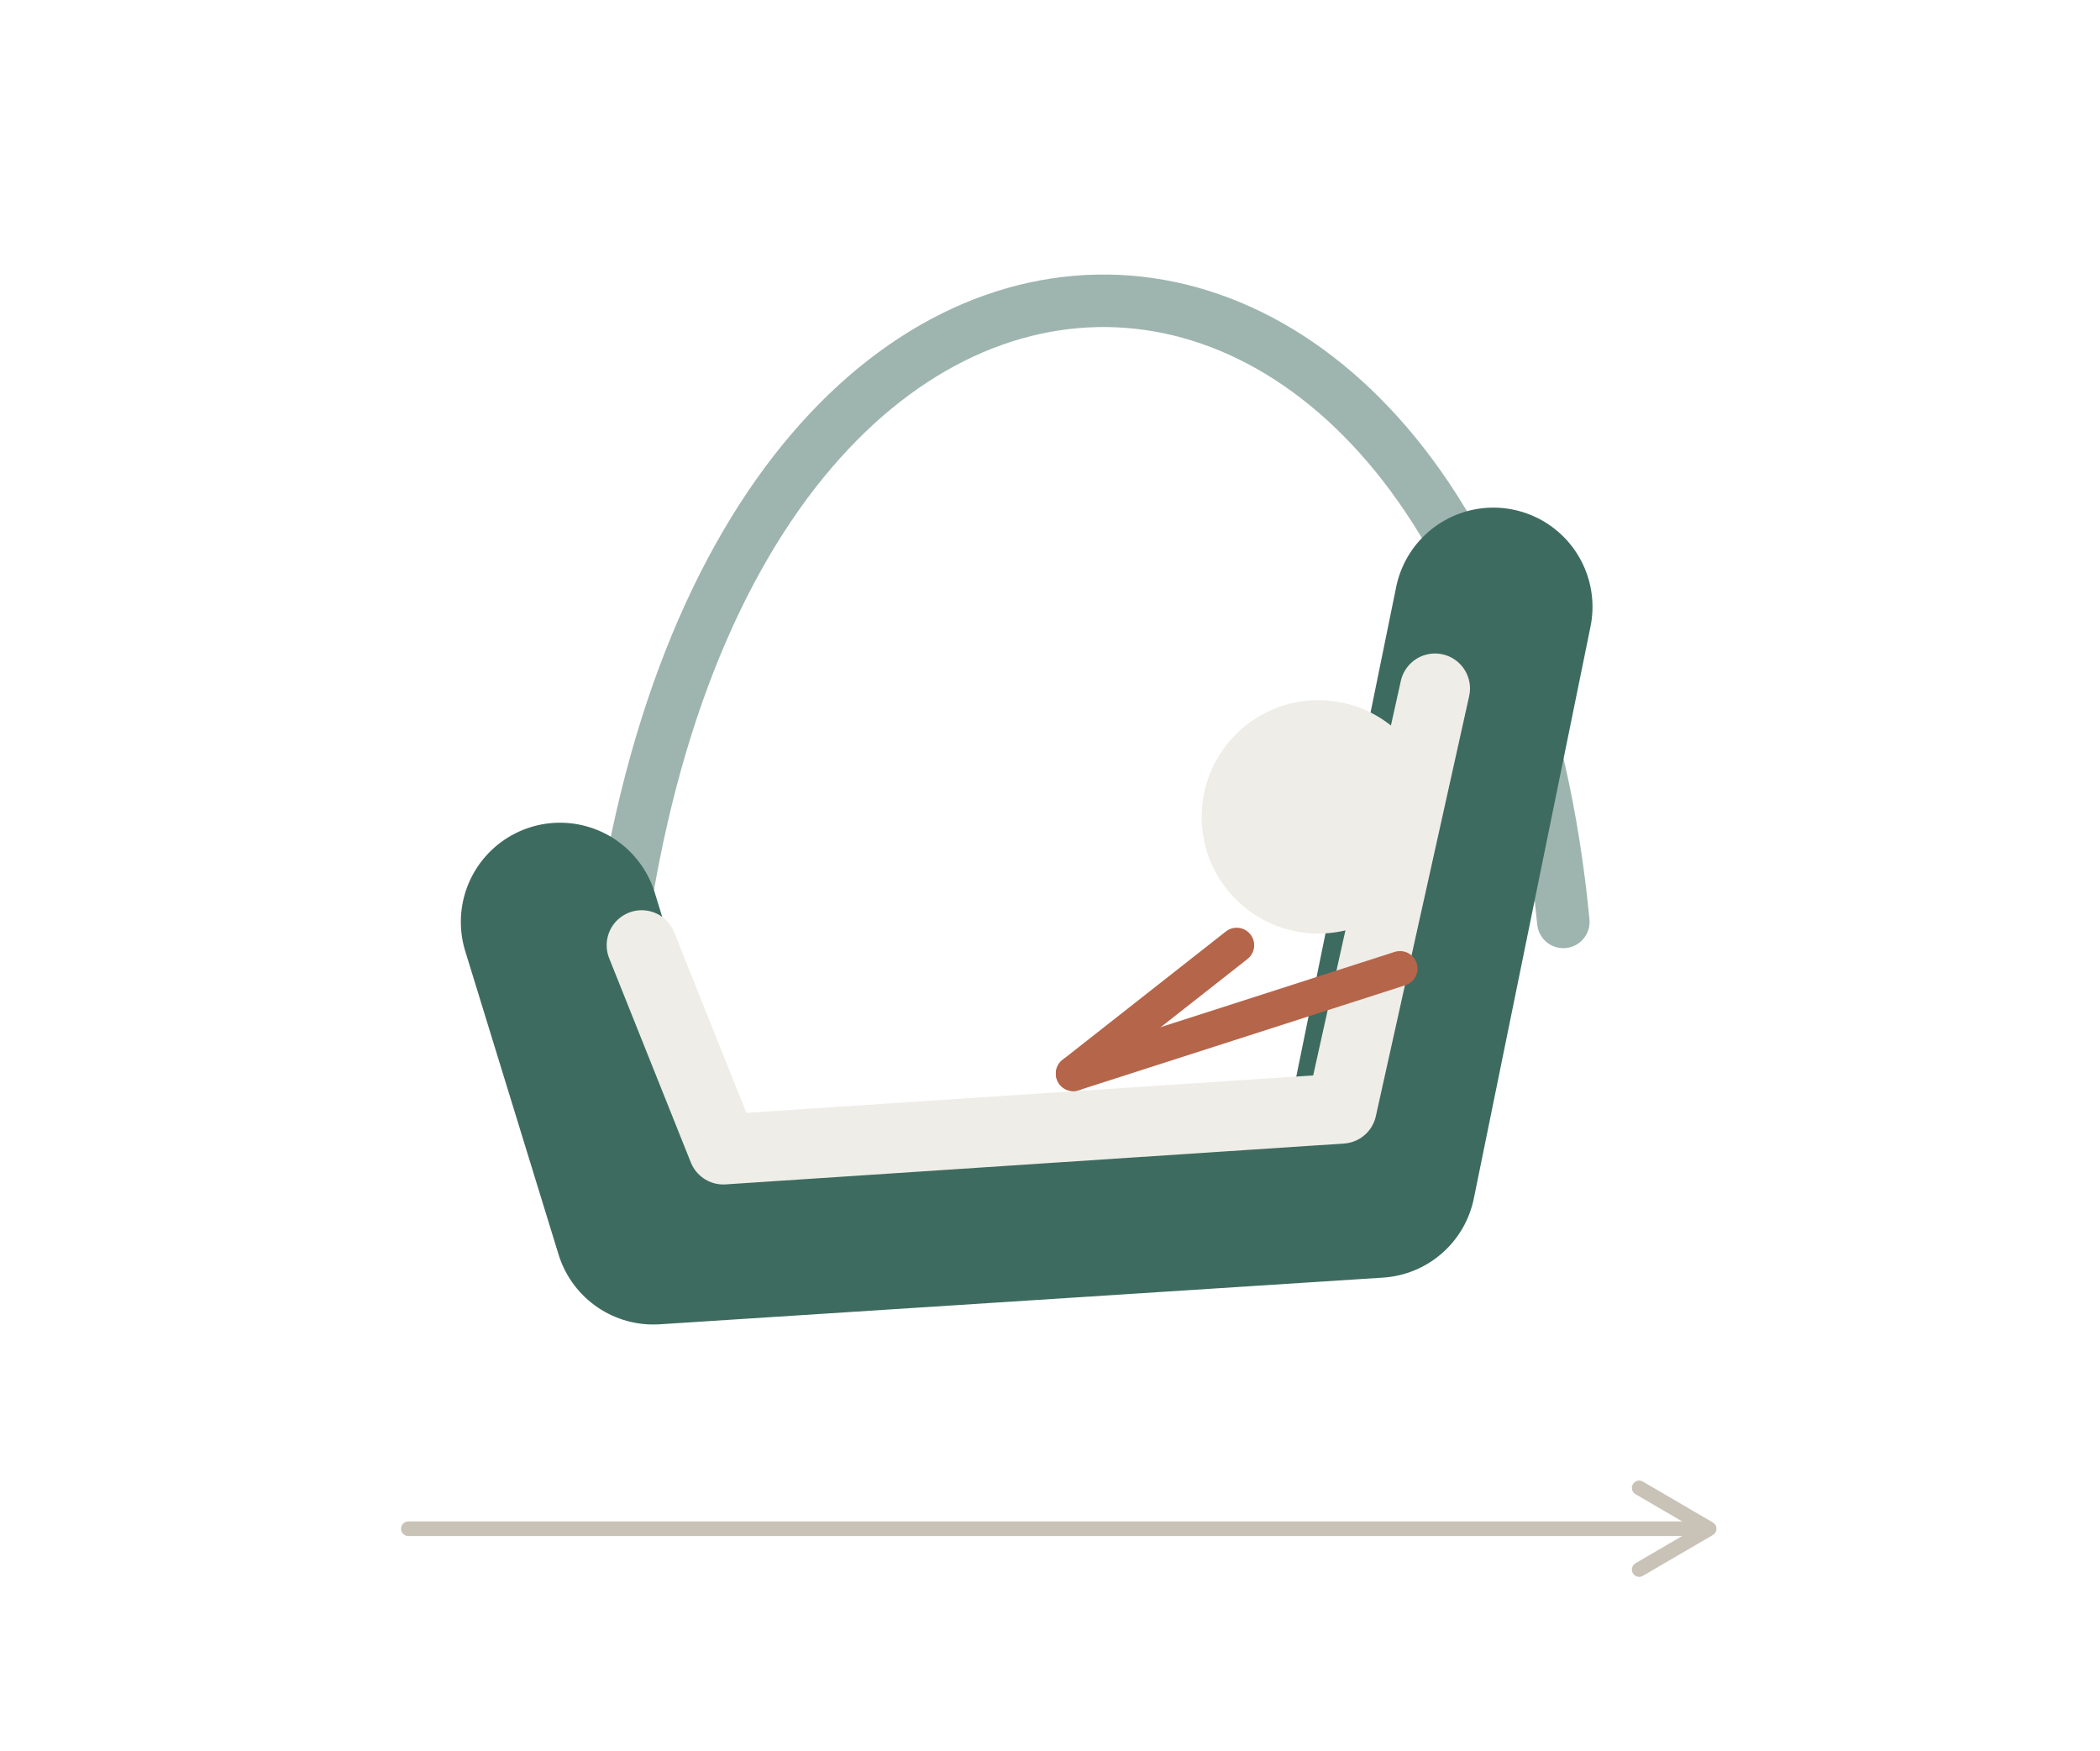
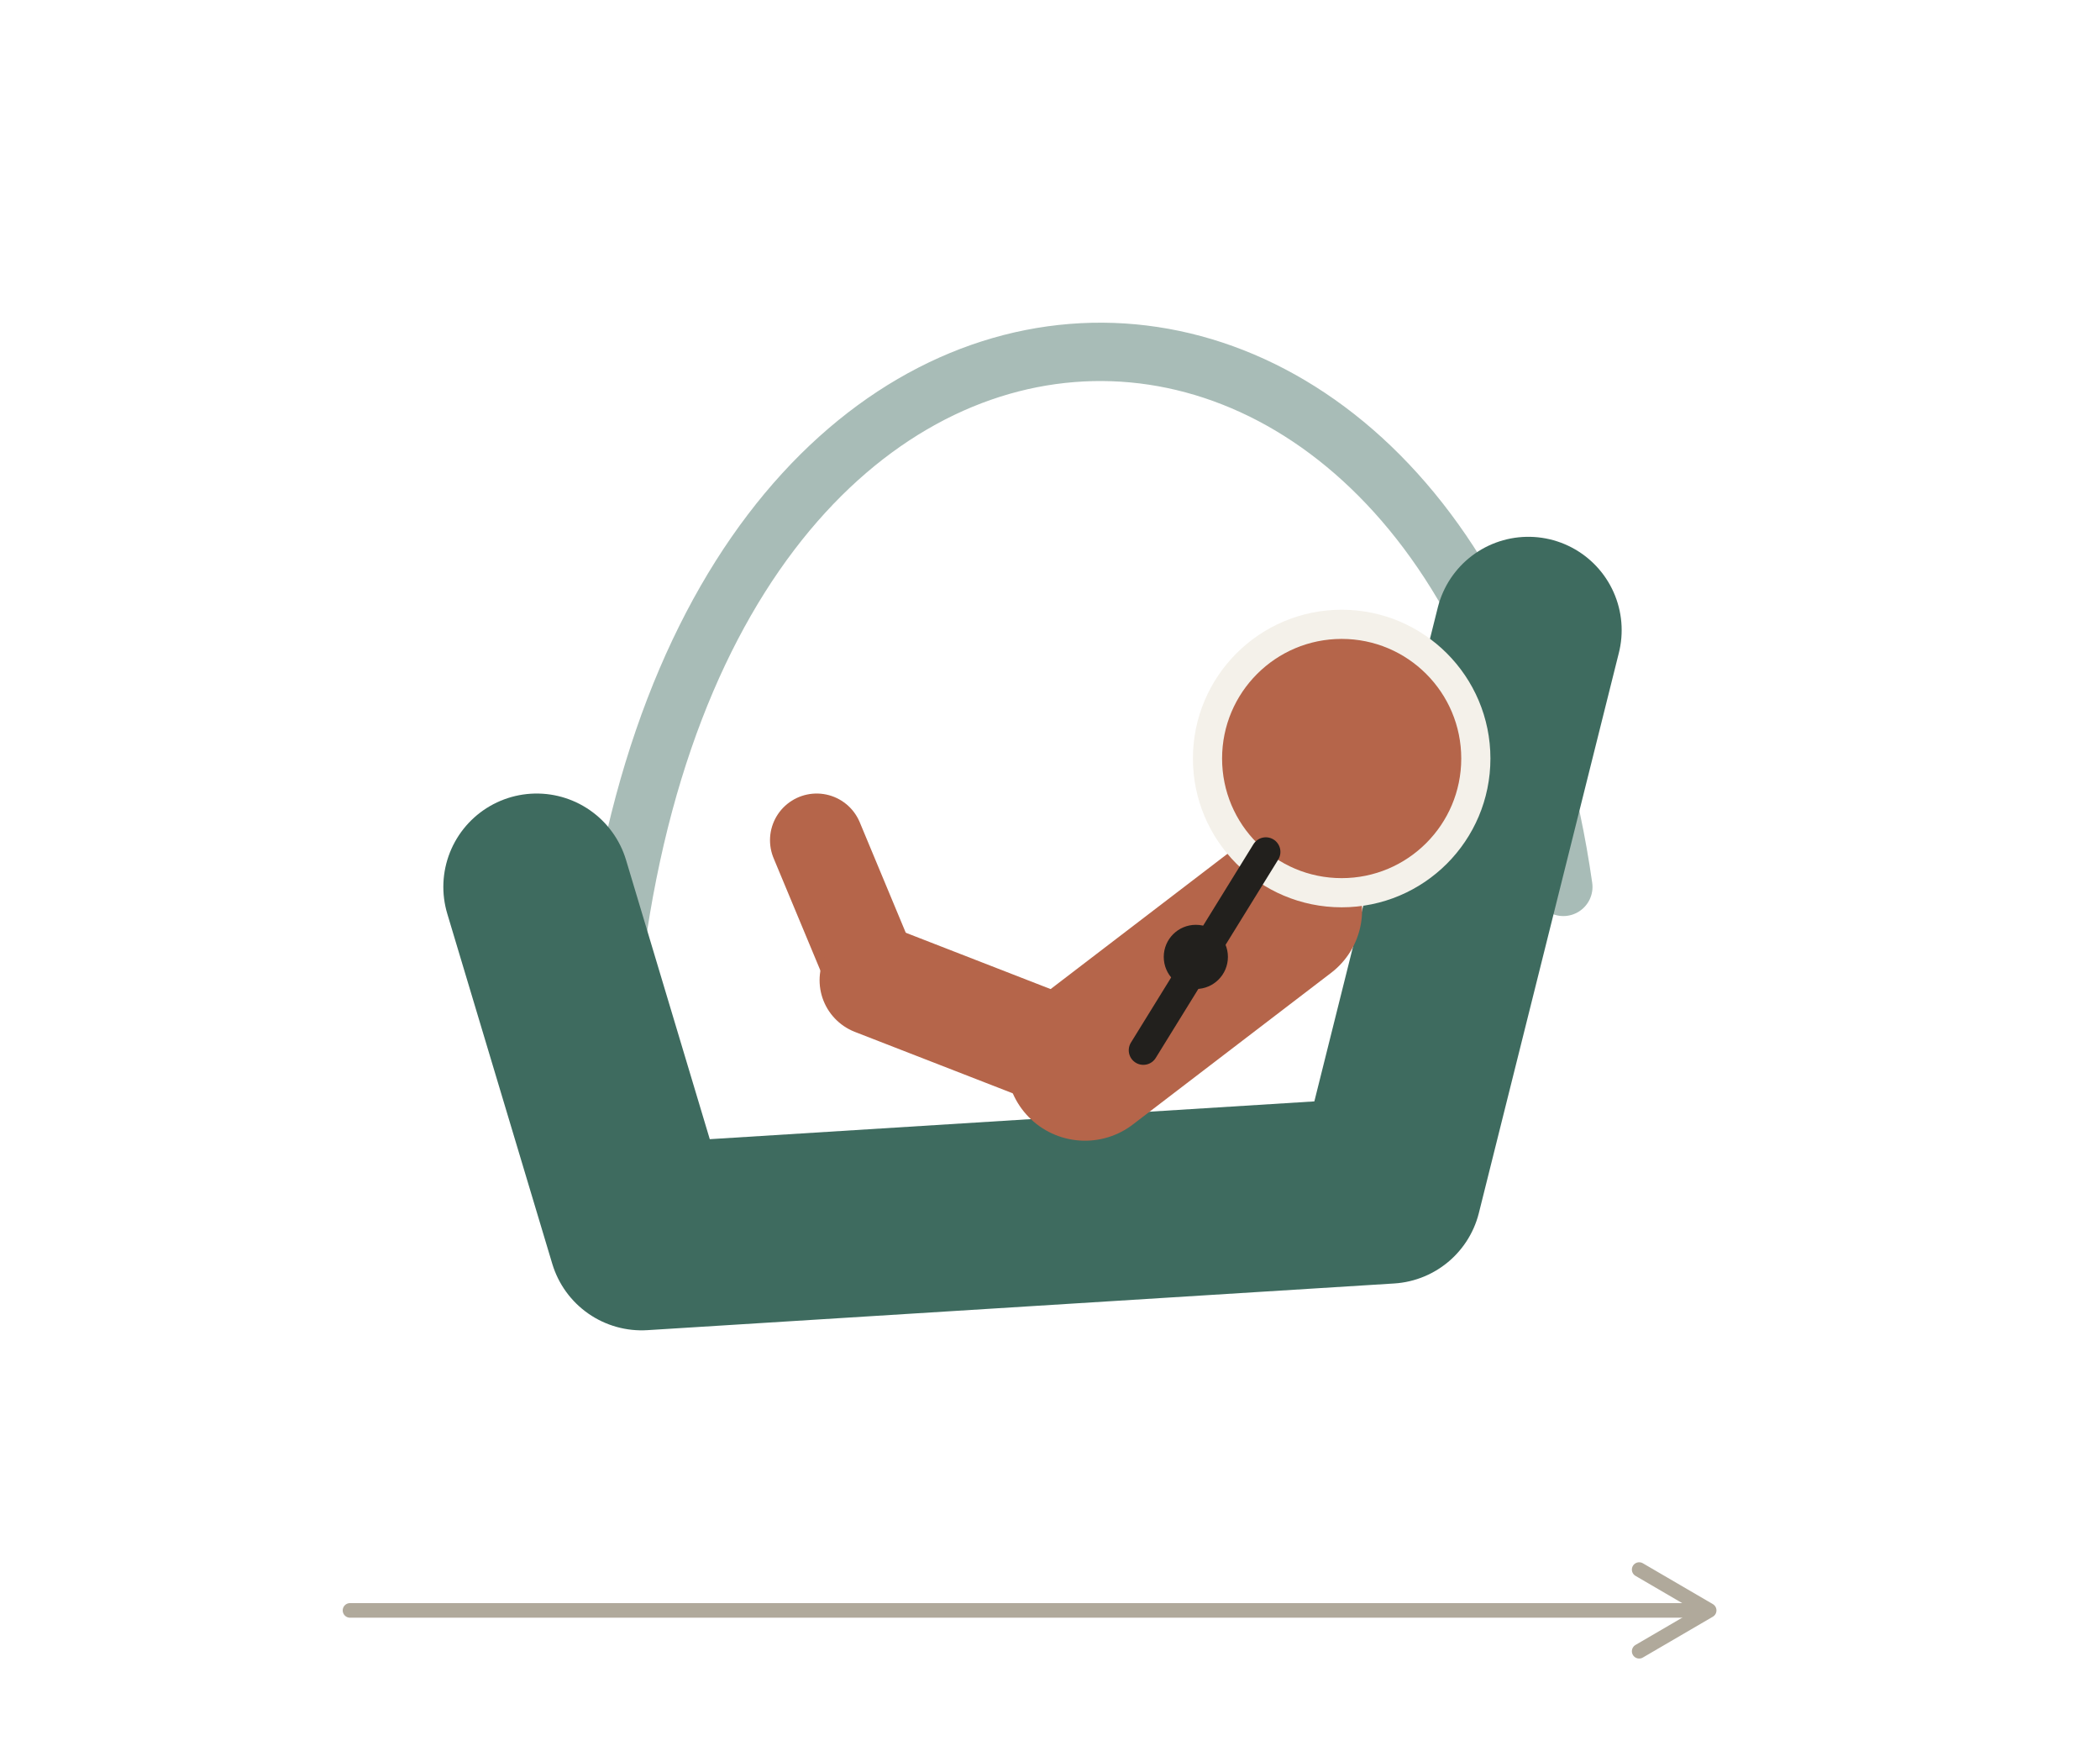
- <svg xmlns="http://www.w3.org/2000/svg" viewBox="0 0 360 300" role="img" aria-label="Ikon av ett bakåtvänt babyskydd med bärhandtag">
-   <path d="M104 184 C 114 12, 254 12, 268 158" fill="none" stroke="#3E6B5F" stroke-width="9" stroke-linecap="round" opacity="0.5" />
-   <path d="M96 158 L 112 210 L 236 202 L 256 104" fill="none" stroke="#3E6B5F" stroke-width="34" stroke-linecap="round" stroke-linejoin="round" />
-   <path d="M110 162 L 124 197 L 230 190 L 246 118" fill="none" stroke="#EFEDE7" stroke-width="12" stroke-linecap="round" stroke-linejoin="round" />
-   <circle cx="226" cy="140" r="20" fill="#EFEDE7" />
-   <g fill="none" stroke="#B5654A" stroke-width="6" stroke-linecap="round">
-     <path d="M212 162 L 184 184" />
-     <path d="M240 166 L 184 184" />
+ <svg xmlns="http://www.w3.org/2000/svg" viewBox="0 0 360 300" role="img" aria-label="En nyfödd ligger tillbakalutad i ett bakåtvänt babyskydd med bärhandtag">
+   <path d="M104 176 C 116 26, 250 26, 268 152" fill="none" stroke="#3E6B5F" stroke-width="10" stroke-linecap="round" opacity="0.45" />
+   <path d="M92 152 L 110 212 L 238 204 L 262 108" fill="none" stroke="#3E6B5F" stroke-width="32" stroke-linecap="round" stroke-linejoin="round" />
+   <g stroke="#B5654A" stroke-linecap="round" stroke-linejoin="round" fill="none">
+     <path d="M150 168 L 140 144" stroke-width="16" />
+     <path d="M186 182 L 150 168" stroke-width="19" />
+     <path d="M220 156 L 186 182" stroke-width="27" />
  </g>
-   <g stroke="#C9C3B7" stroke-width="2.5" fill="none" stroke-linecap="round" stroke-linejoin="round">
-     <line x1="70" y1="262" x2="290" y2="262" />
-     <polyline points="281,255 293,262 281,269" />
+   <circle cx="230" cy="130" r="23" fill="#B5654A" stroke="#F4F1EA" stroke-width="5" />
+   <g stroke="#22201D" stroke-linecap="round" fill="none">
+     <path d="M217 146 L 196 180" stroke-width="5" />
+     <circle cx="205" cy="164" r="5.5" fill="#22201D" stroke="none" />
+   </g>
+   <g stroke="#B0A99B" stroke-width="2.5" fill="none" stroke-linecap="round" stroke-linejoin="round">
+     <line x1="60" y1="276" x2="290" y2="276" />
+     <polyline points="281,269 293,276 281,283" />
  </g>
</svg>
